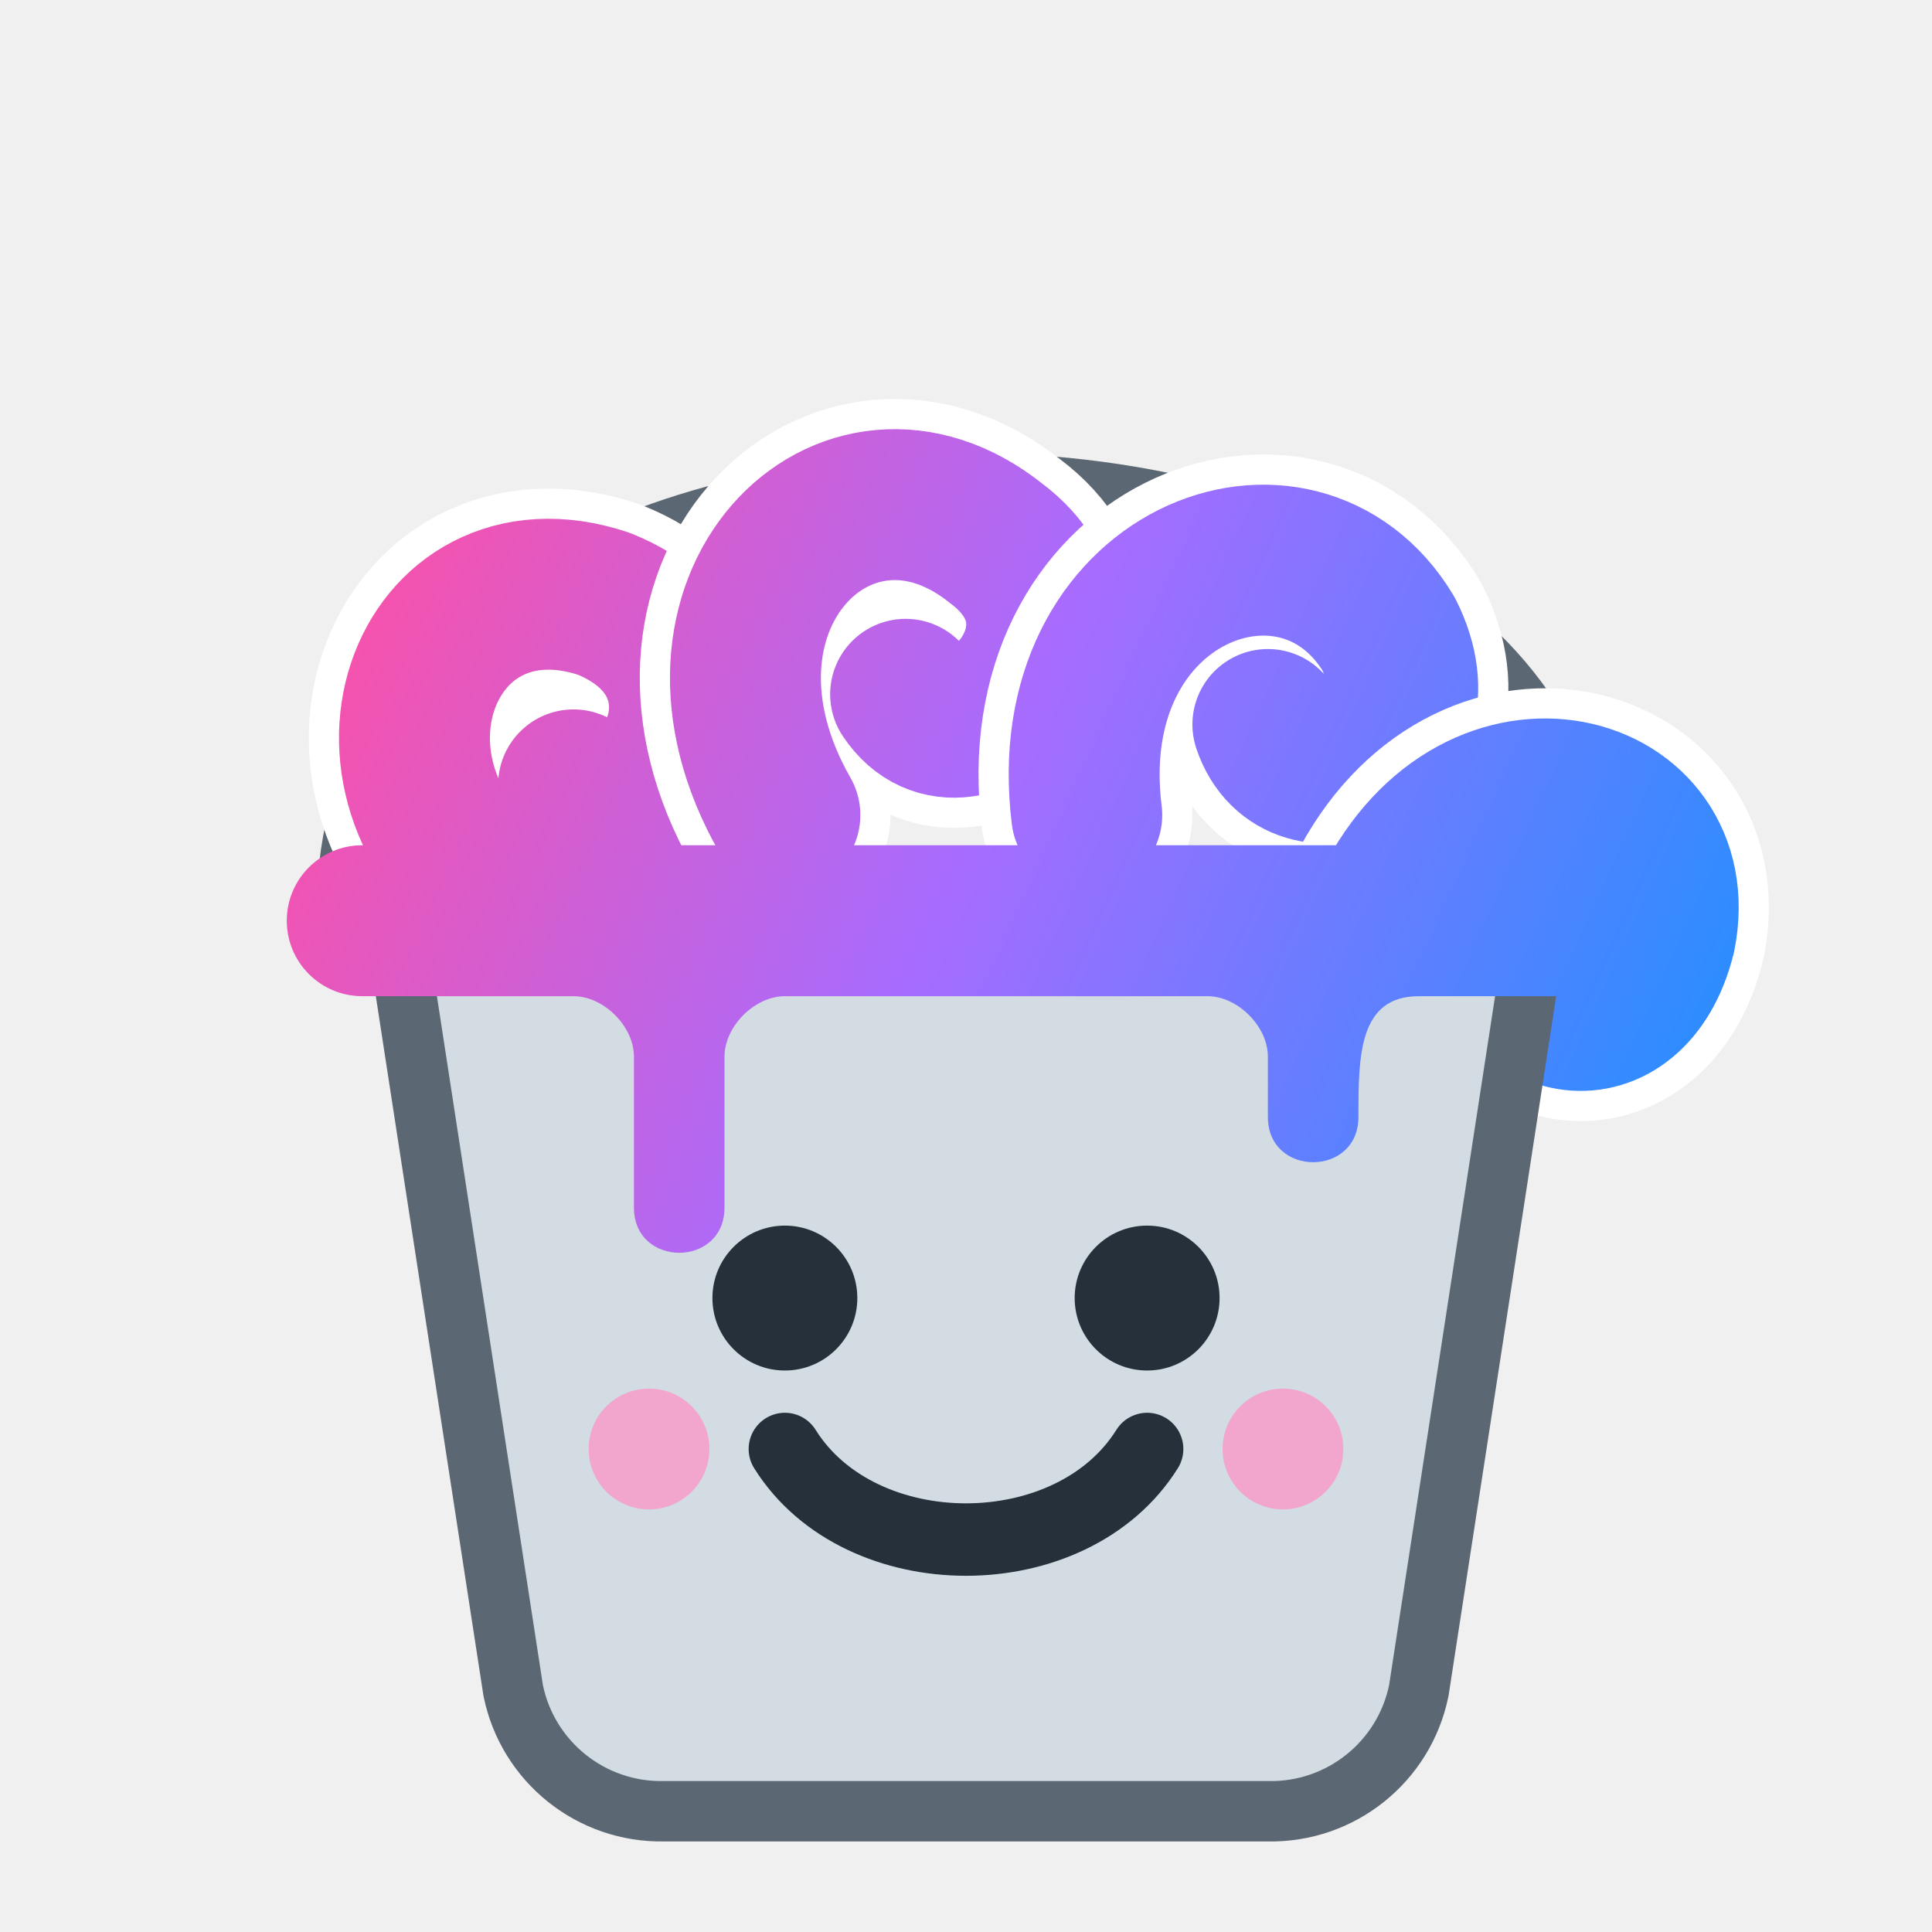
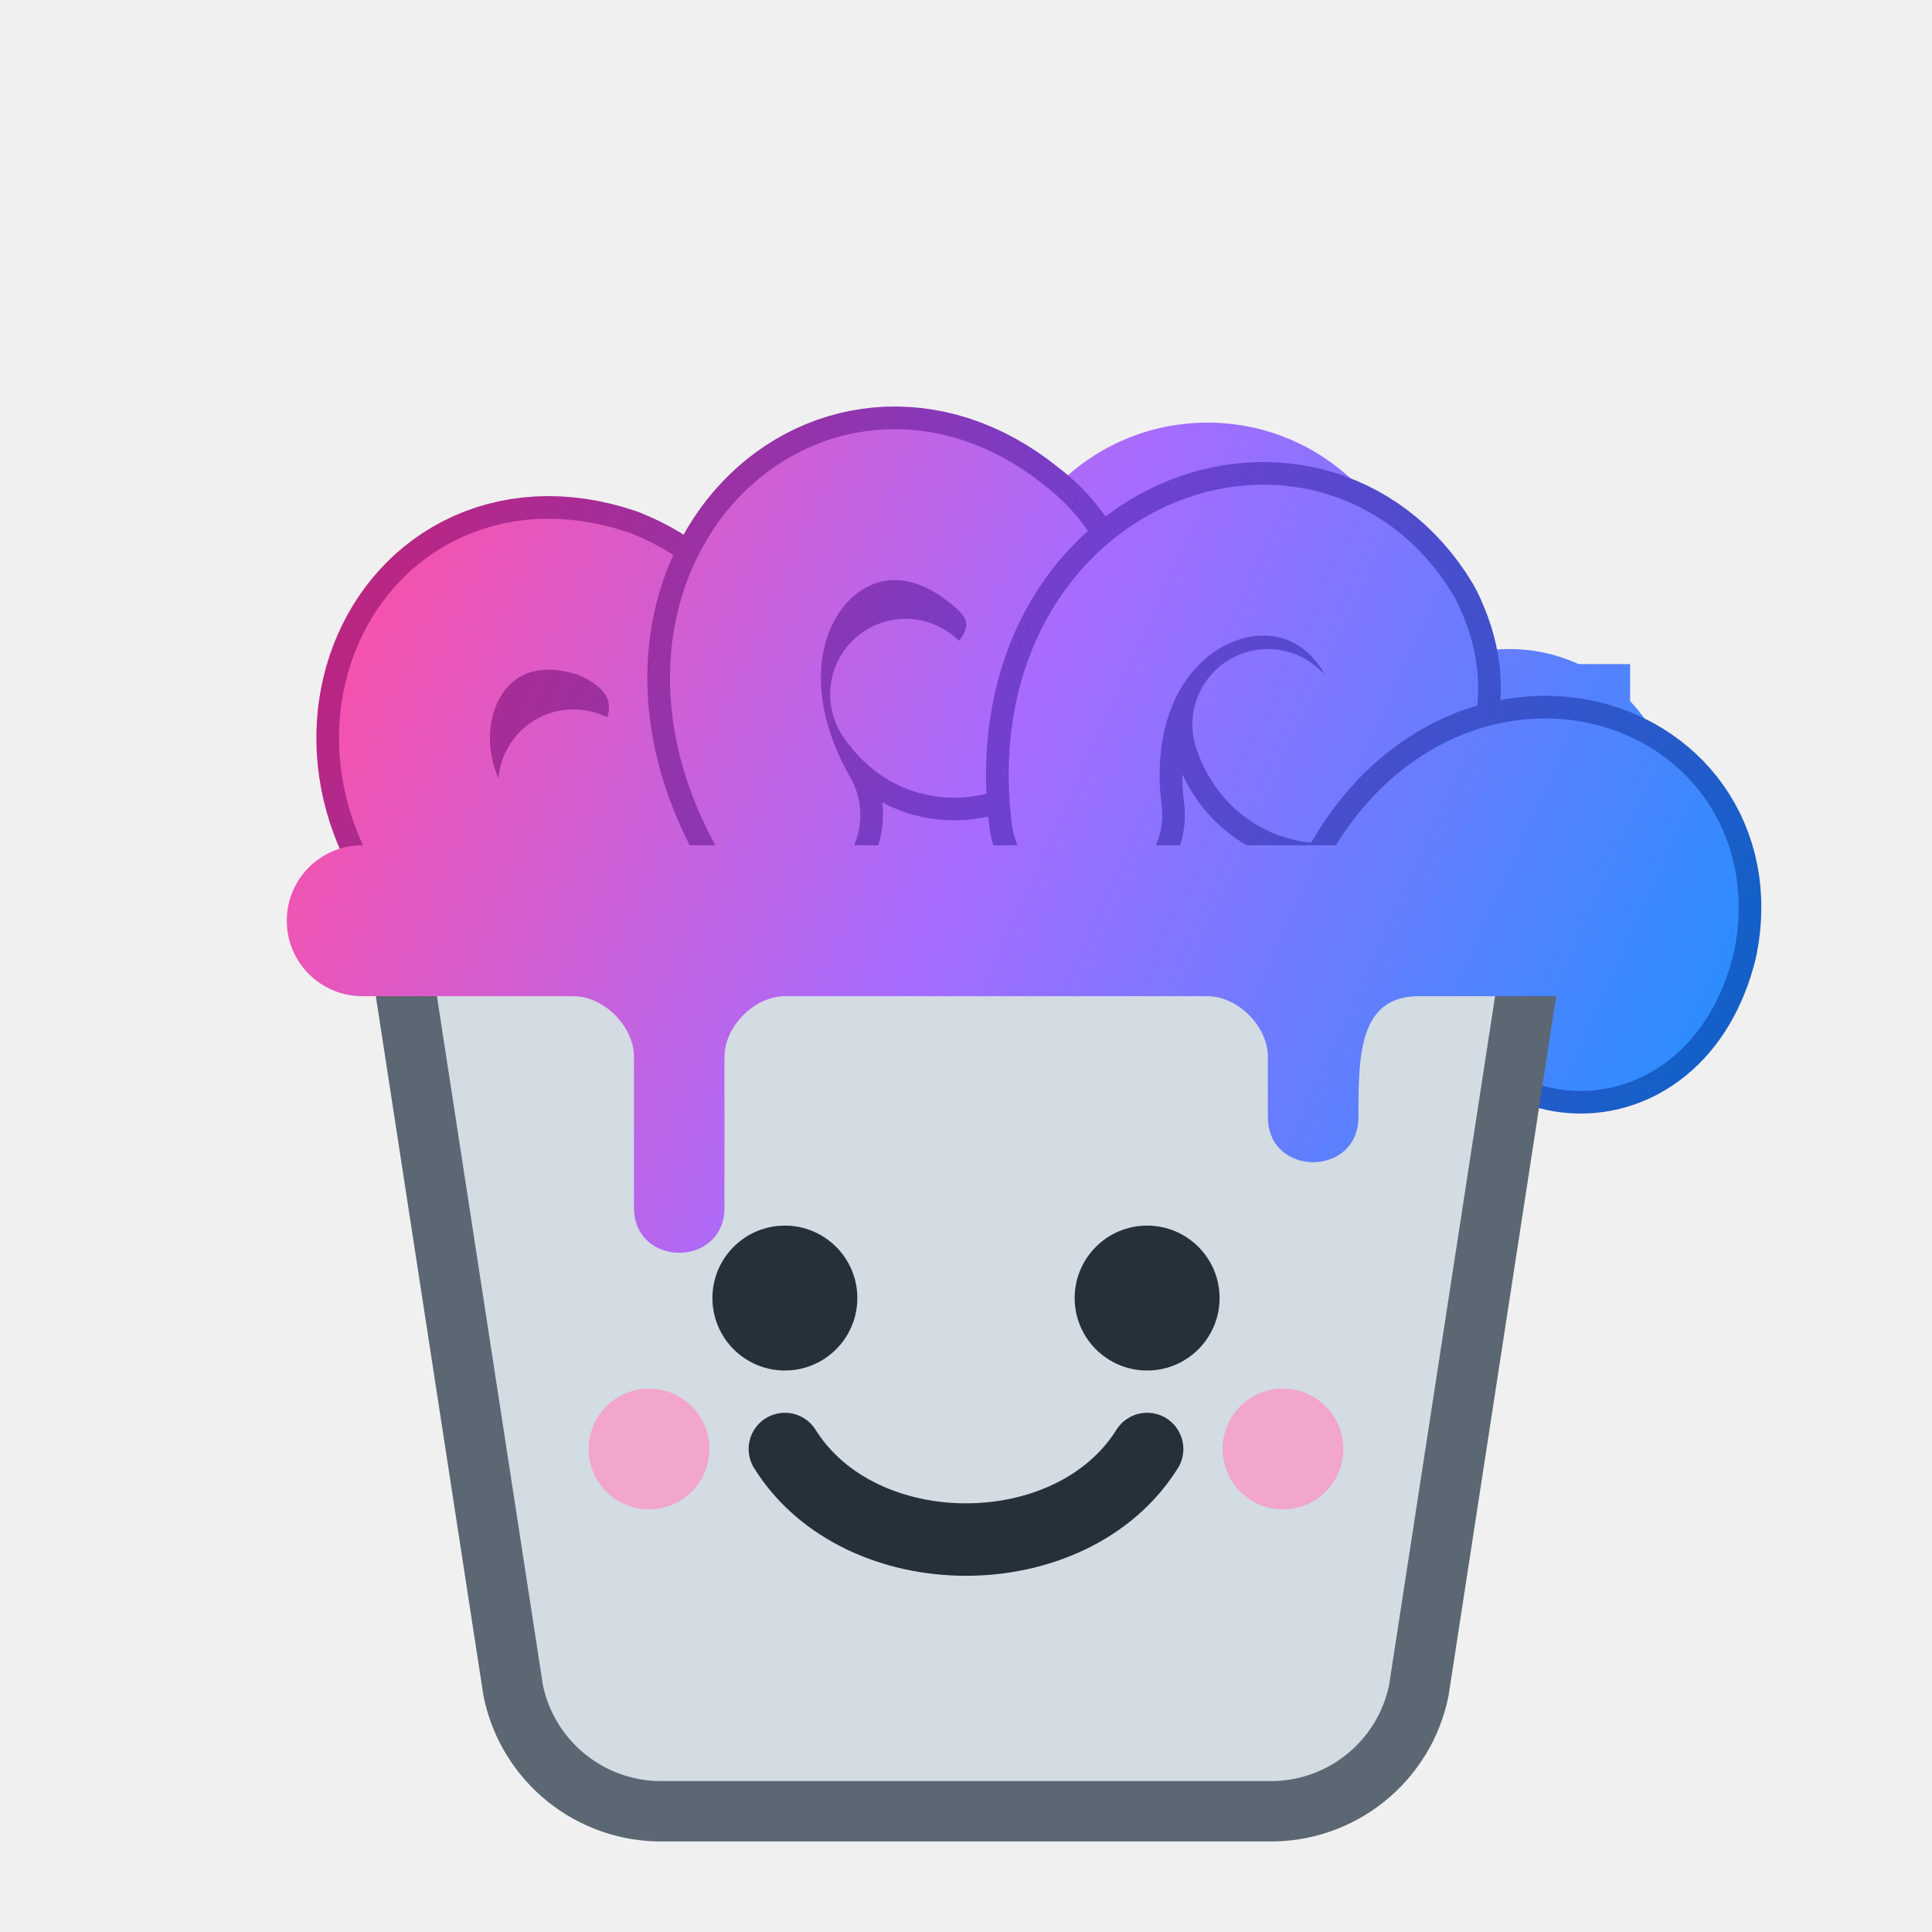
<svg xmlns="http://www.w3.org/2000/svg" viewBox="0 0 64 64">
  <defs>
    <linearGradient id="paint" gradientUnits="userSpaceOnUse" x1="12" y1="14" x2="56" y2="34">
      <stop offset="0" stop-color="#ff4fa3" />
      <stop offset="0.5" stop-color="#a66cff" />
      <stop offset="1" stop-color="#2f8cff" />
    </linearGradient>
+     <linearGradient id="paintDark" gradientUnits="userSpaceOnUse" x1="12" y1="14" x2="56" y2="34">
+       <stop offset="0" stop-color="#c2237a" />
+       <stop offset="0.5" stop-color="#7040d0" />
+       <stop offset="1" stop-color="#1560c8" />
+     </linearGradient>
  </defs>
-   <path d="M12 30C12 12 52 12 52 30" stroke="#5b6773" stroke-width="3" fill="none" stroke-linecap="round" />
+   <g fill="url(#paint)">
+     <circle cx="19" cy="25" r="6" />
+     <circle cx="29" cy="21" r="7" />
+     <circle cx="40" cy="21" r="7" />
+     <circle cx="50" cy="27" r="5.5" />
+     <rect x="14" y="22" width="40" height="8" />
+   </g>
  <g stroke-linecap="round" stroke-linejoin="round" fill="none" stroke-width="5">
-     <path d="M17 30c-6-4-3-12 3-10 5 2 2 8-1 6" stroke="#fff" stroke-width="7" />
+     <path d="M17 30c-6-4-3-12 3-10 5 2 2 8-1 6" stroke="url(#paintDark)" stroke-width="6.5" />
    <path d="M17 30c-6-4-3-12 3-10 5 2 2 8-1 6" stroke="url(#paint)" />
-     <path d="M26 27c-4-7 2-13 7-9 4 3-1 8-3 5" stroke="#fff" stroke-width="7" />
+     <path d="M26 27c-4-7 2-13 7-9 4 3-1 8-3 5" stroke="url(#paintDark)" stroke-width="6.5" />
    <path d="M26 27c-4-7 2-13 7-9 4 3-1 8-3 5" stroke="url(#paint)" />
-     <path d="M36 27c-1-8 7-11 10-6 2 4-3 6-4 3" stroke="#fff" stroke-width="7" />
+     <path d="M36 27c-1-8 7-11 10-6 2 4-3 6-4 3" stroke="url(#paintDark)" stroke-width="6.5" />
    <path d="M36 27c-1-8 7-11 10-6 2 4-3 6-4 3" stroke="url(#paint)" />
-     <path d="M46 30c3-6 10-4 9 1-1 4-5 3-5 0" stroke="#fff" stroke-width="7" />
+     <path d="M46 30c3-6 10-4 9 1-1 4-5 3-5 0" stroke="url(#paintDark)" stroke-width="6.5" />
    <path d="M46 30c3-6 10-4 9 1-1 4-5 3-5 0" stroke="url(#paint)" />
  </g>
  <path d="M13 30h38l-4 26a5 5 0 0 1-5 4H22a5 5 0 0 1-5-4z" fill="#d3dbe3" stroke="#5b6773" stroke-width="2" stroke-linejoin="round" />
  <path d="M12 28h40a2 2 0 0 1 0 5H47c-2 0-2 2-2 4s-3 2-3 0v-2c0-1-1-2-2-2H26c-1 0-2 1-2 2v5c0 2-3 2-3 0v-5c0-1-1-2-2-2h-7a2 2 0 0 1 0-5z" fill="url(#paint)" />
  <circle cx="26" cy="43" r="2.4" fill="#26303a" />
  <circle cx="38" cy="43" r="2.4" fill="#26303a" />
  <circle cx="21.5" cy="48" r="2" fill="#ff8fc3" opacity="0.7" />
  <circle cx="42.5" cy="48" r="2" fill="#ff8fc3" opacity="0.7" />
  <path d="M26 48c2.5 4 9.5 4 12 0" stroke="#26303a" stroke-width="2.4" fill="none" stroke-linecap="round" />
</svg>
